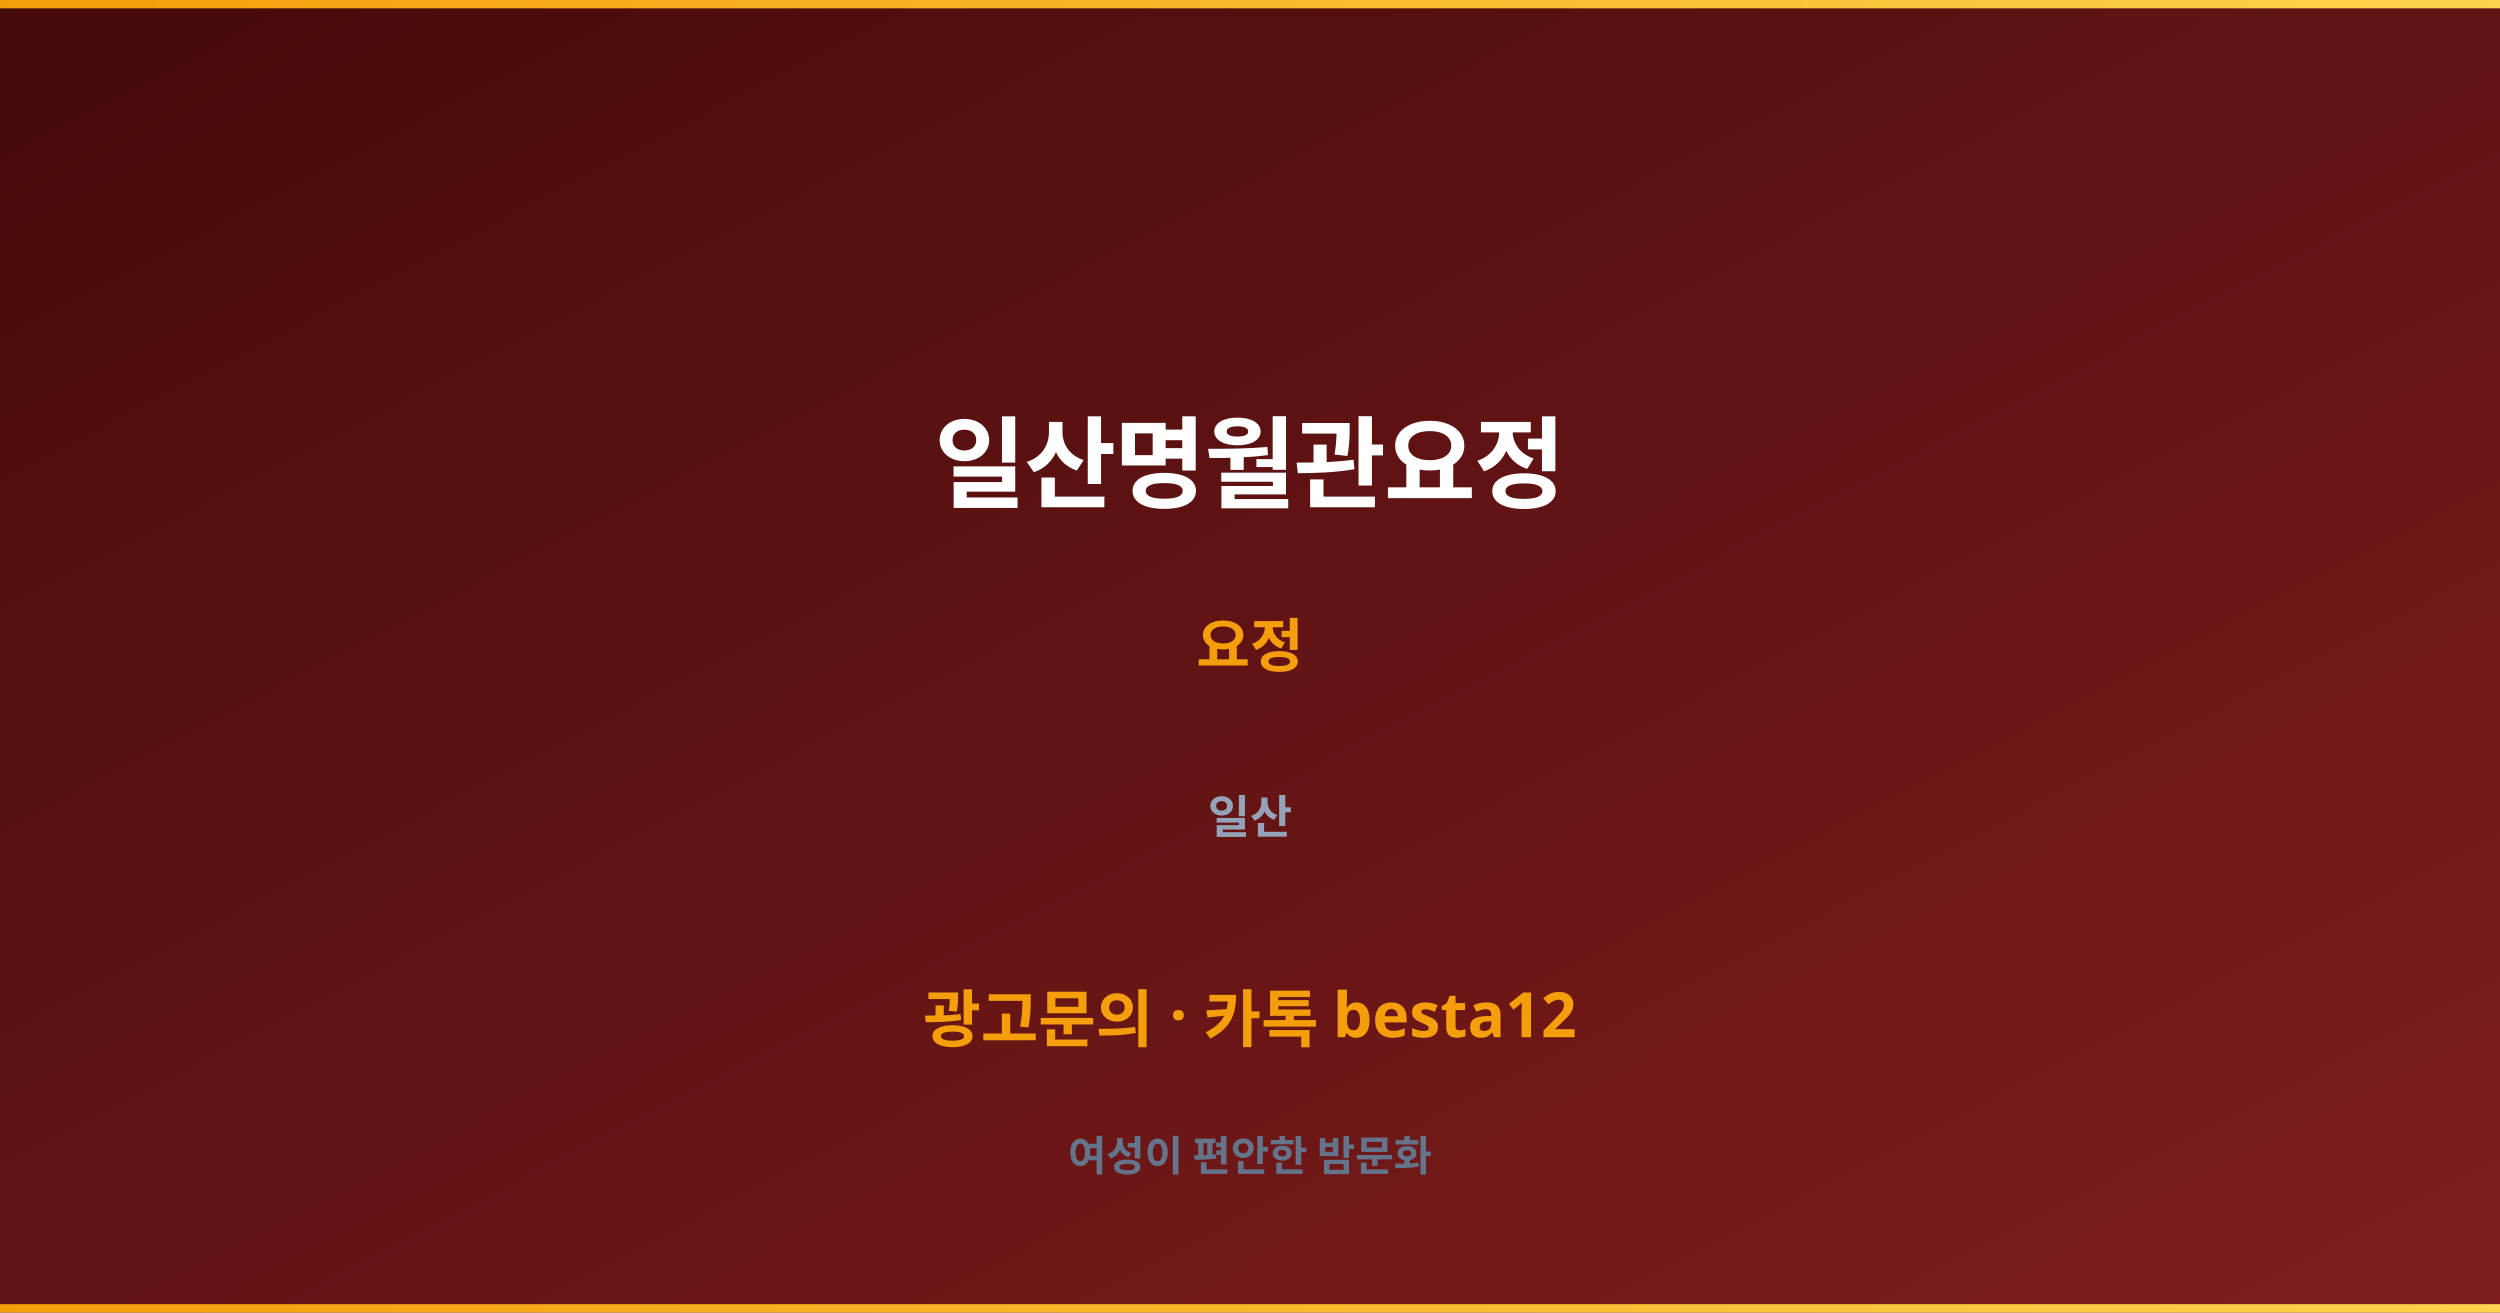
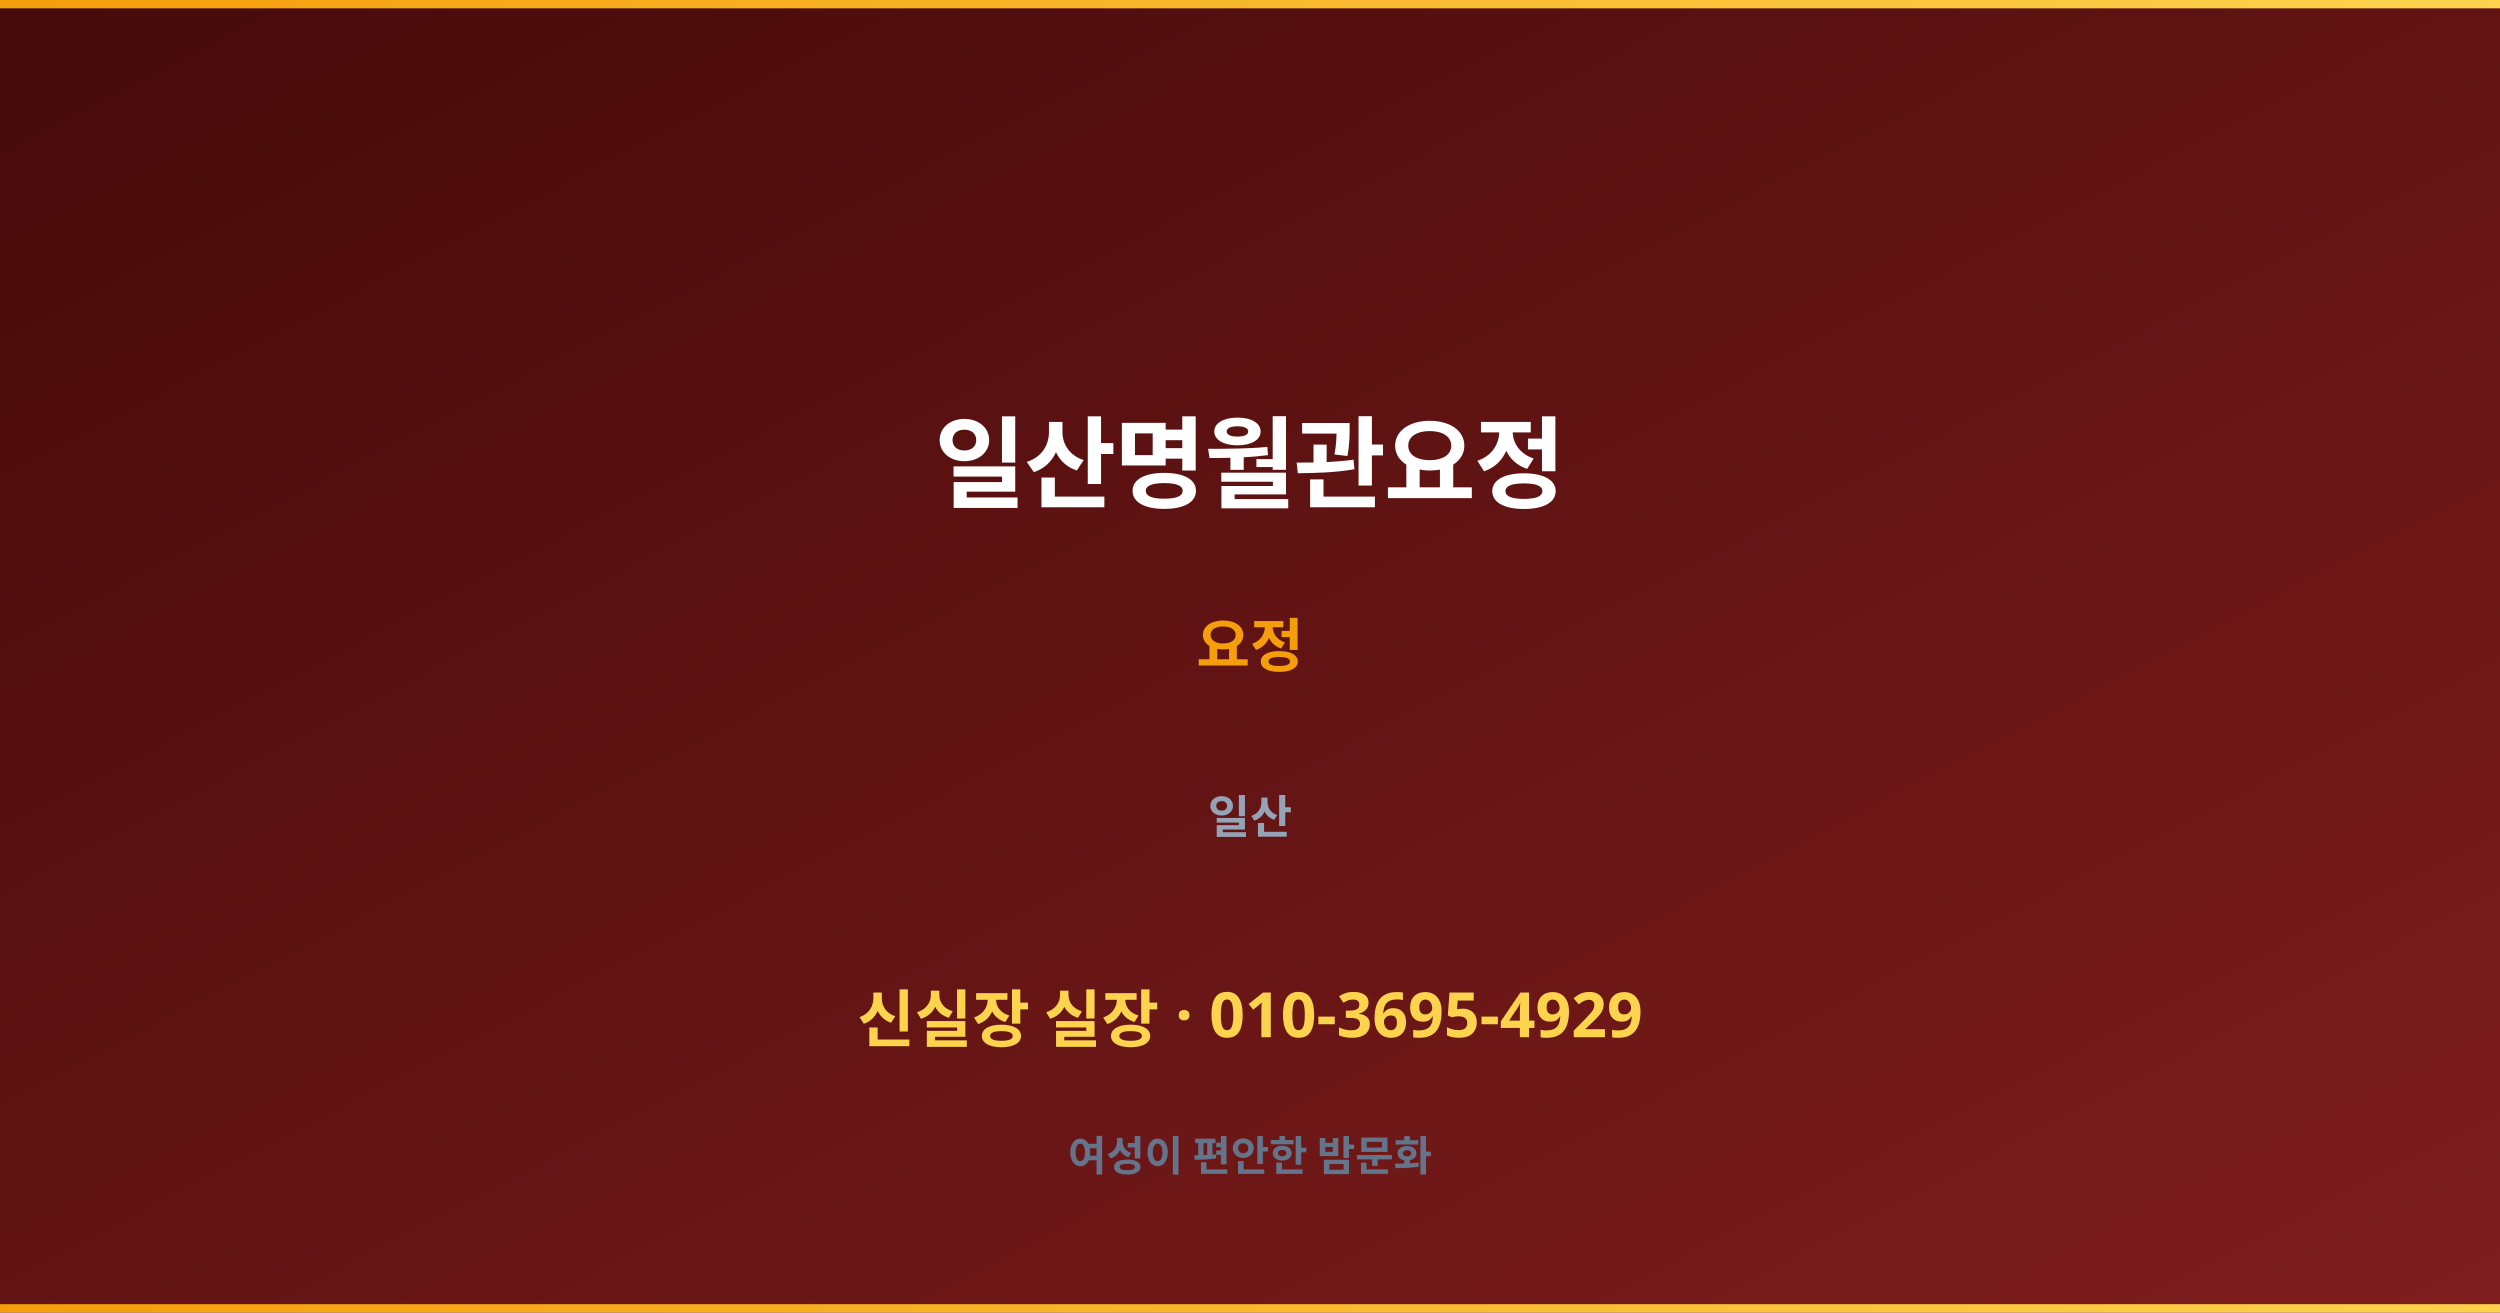
<svg xmlns="http://www.w3.org/2000/svg" width="1200" height="630" viewBox="0 0 1200 630">
  <defs>
    <linearGradient id="bg" x1="0%" y1="0%" x2="100%" y2="100%">
      <stop offset="0%" style="stop-color:#450A0A" />
      <stop offset="100%" style="stop-color:#7F1D1D" />
    </linearGradient>
    <linearGradient id="accent" x1="0%" y1="0%" x2="100%" y2="0%">
      <stop offset="0%" style="stop-color:#F59E0B" />
      <stop offset="100%" style="stop-color:#FCD34D" />
    </linearGradient>
  </defs>
  <rect width="1200" height="630" fill="url(#bg)" />
  <rect x="0" y="0" width="1200" height="4" fill="url(#accent)" />
  <rect x="0" y="626" width="1200" height="4" fill="url(#accent)" />
  <text x="600" y="240" text-anchor="middle" font-family="sans-serif" font-size="48" font-weight="900" fill="white" letter-spacing="-1">일산명월관요정</text>
  <text x="600" y="320" text-anchor="middle" font-family="sans-serif" font-size="28" fill="#F59E0B" font-weight="700">요정</text>
  <text x="600" y="400" text-anchor="middle" font-family="sans-serif" font-size="22" fill="#94a3b8" font-weight="600">일산</text>
-   <text x="600" y="500" text-anchor="middle" font-family="sans-serif" font-size="30" fill="#F59E0B" font-weight="800">광고문의 · 카톡 besta12</text>
+   <text x="600" y="500" text-anchor="middle" font-family="sans-serif" font-size="30" fill="#FCD34D" font-weight="800">신실장 실장 · 010-3695-4929</text>
  <text x="600" y="562" text-anchor="middle" font-family="sans-serif" font-size="20" fill="#64748b" font-weight="600">여성이 편안한 밤문화</text>
</svg>
